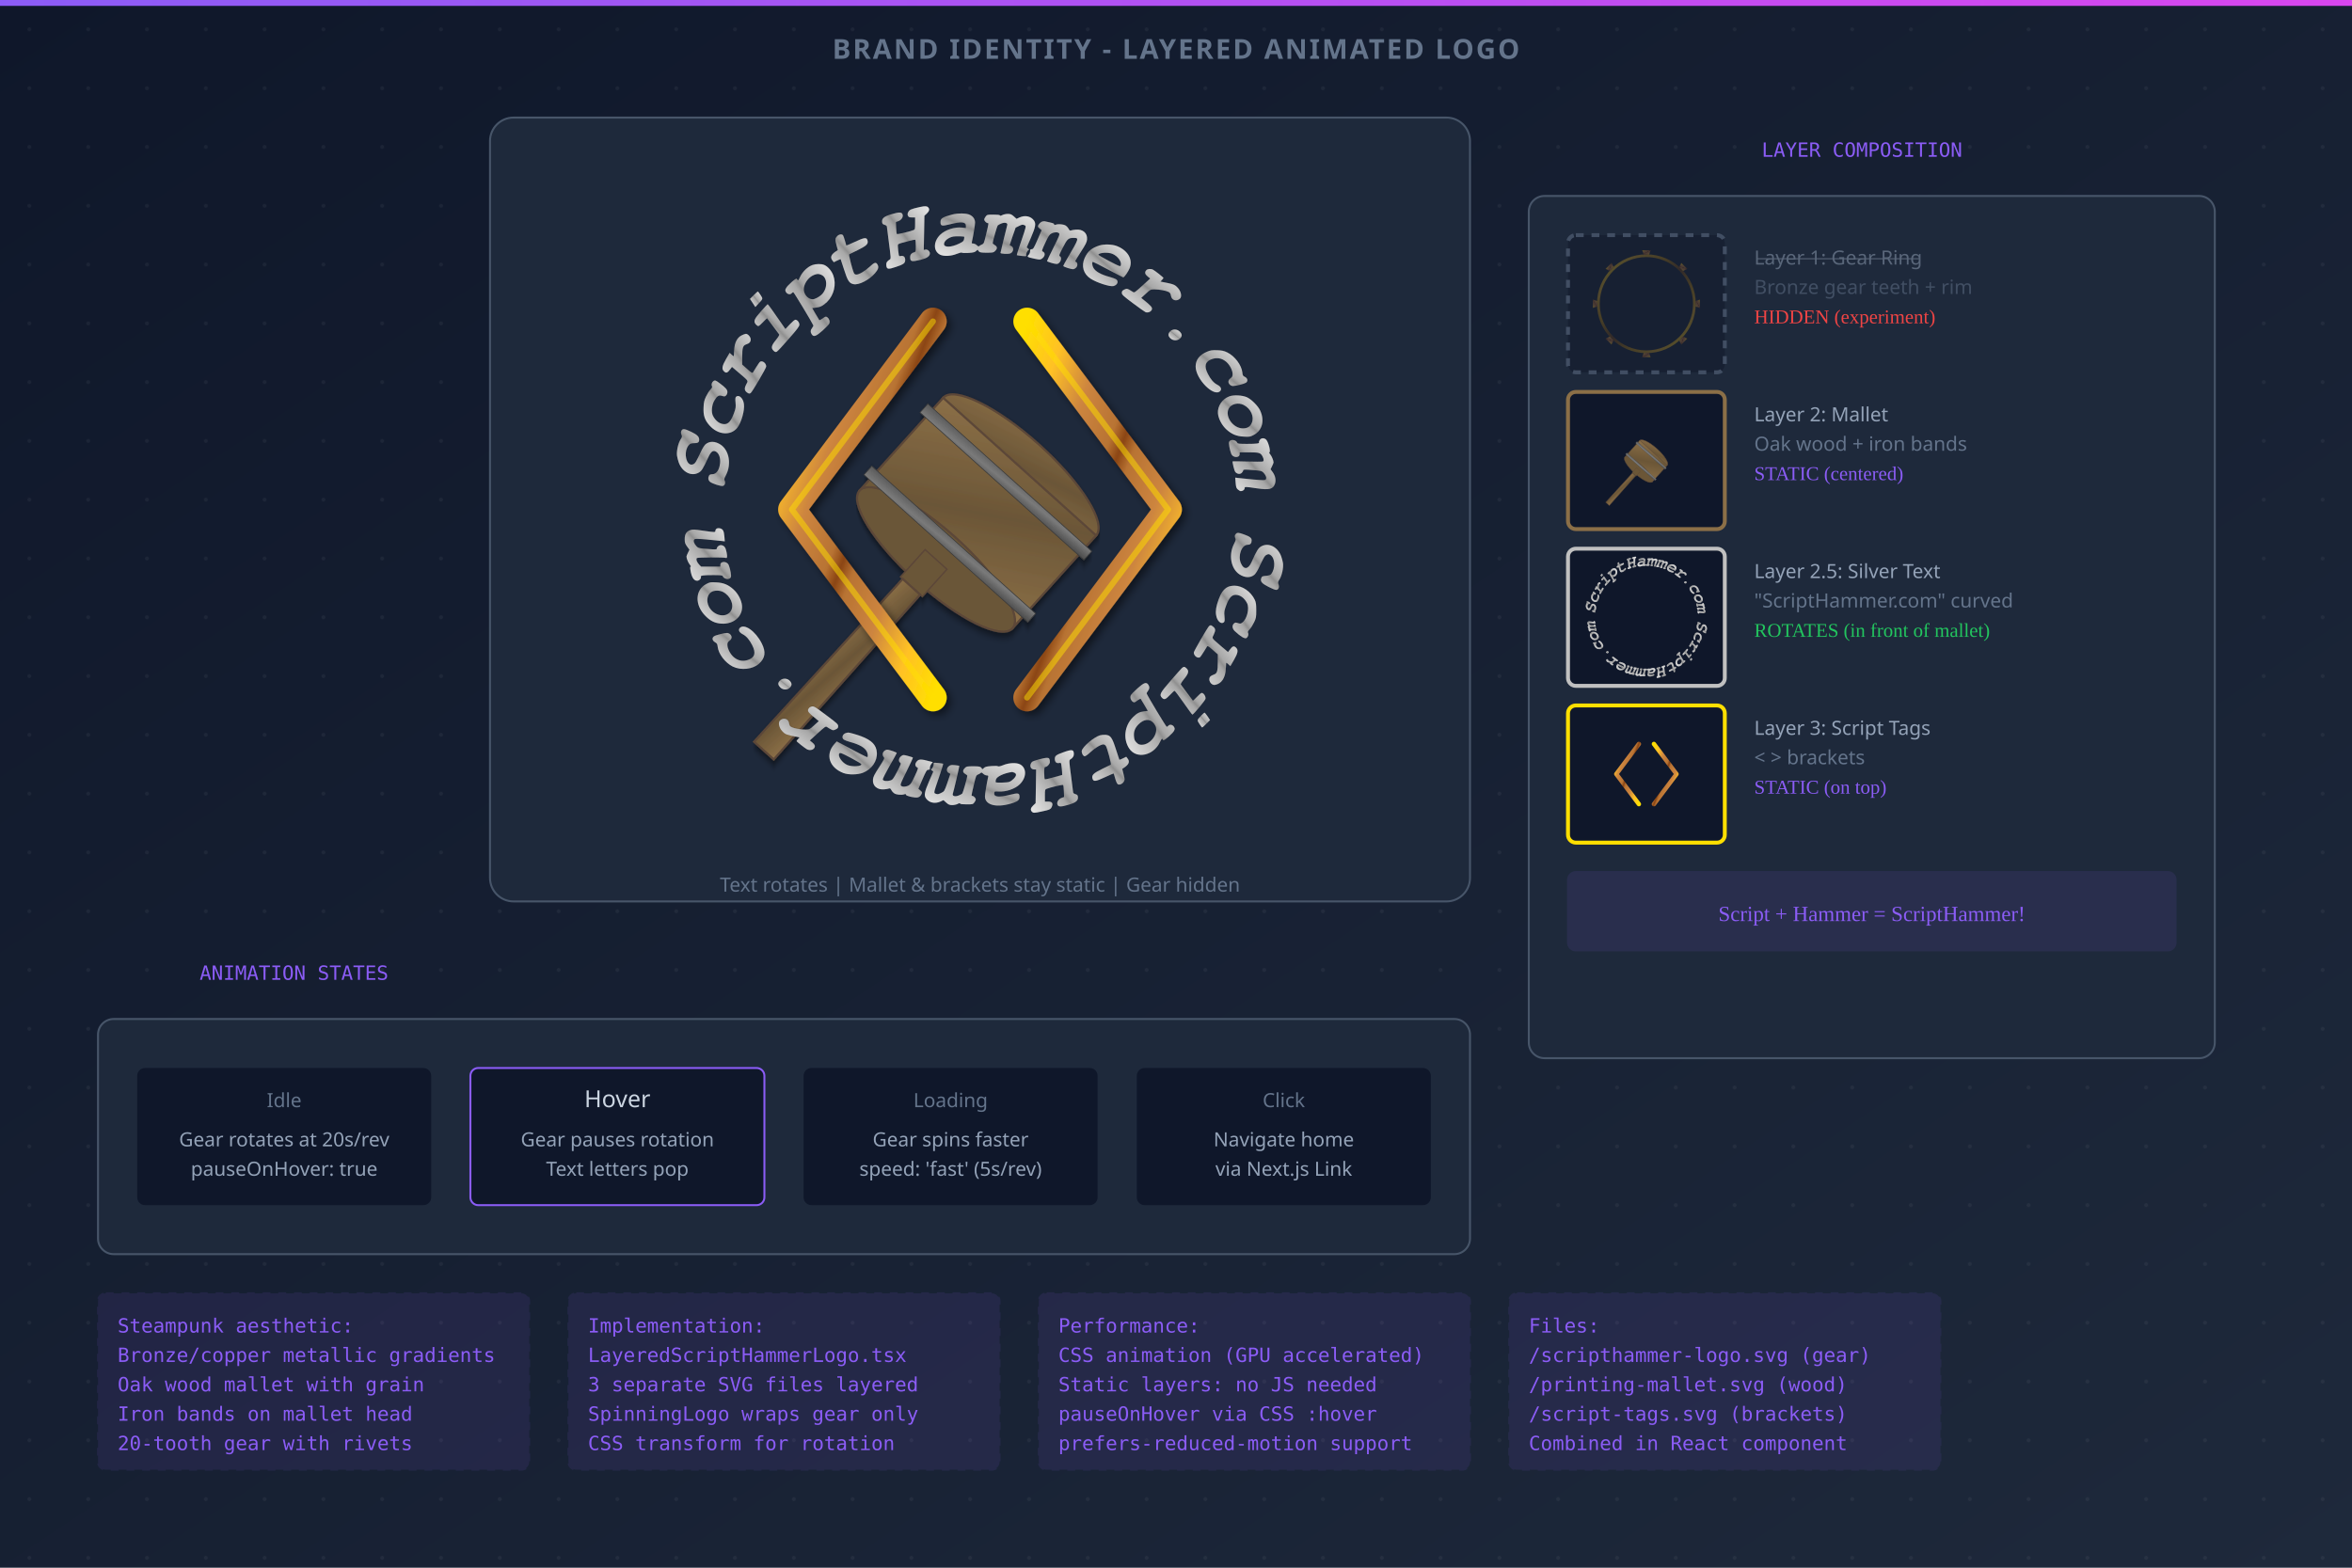
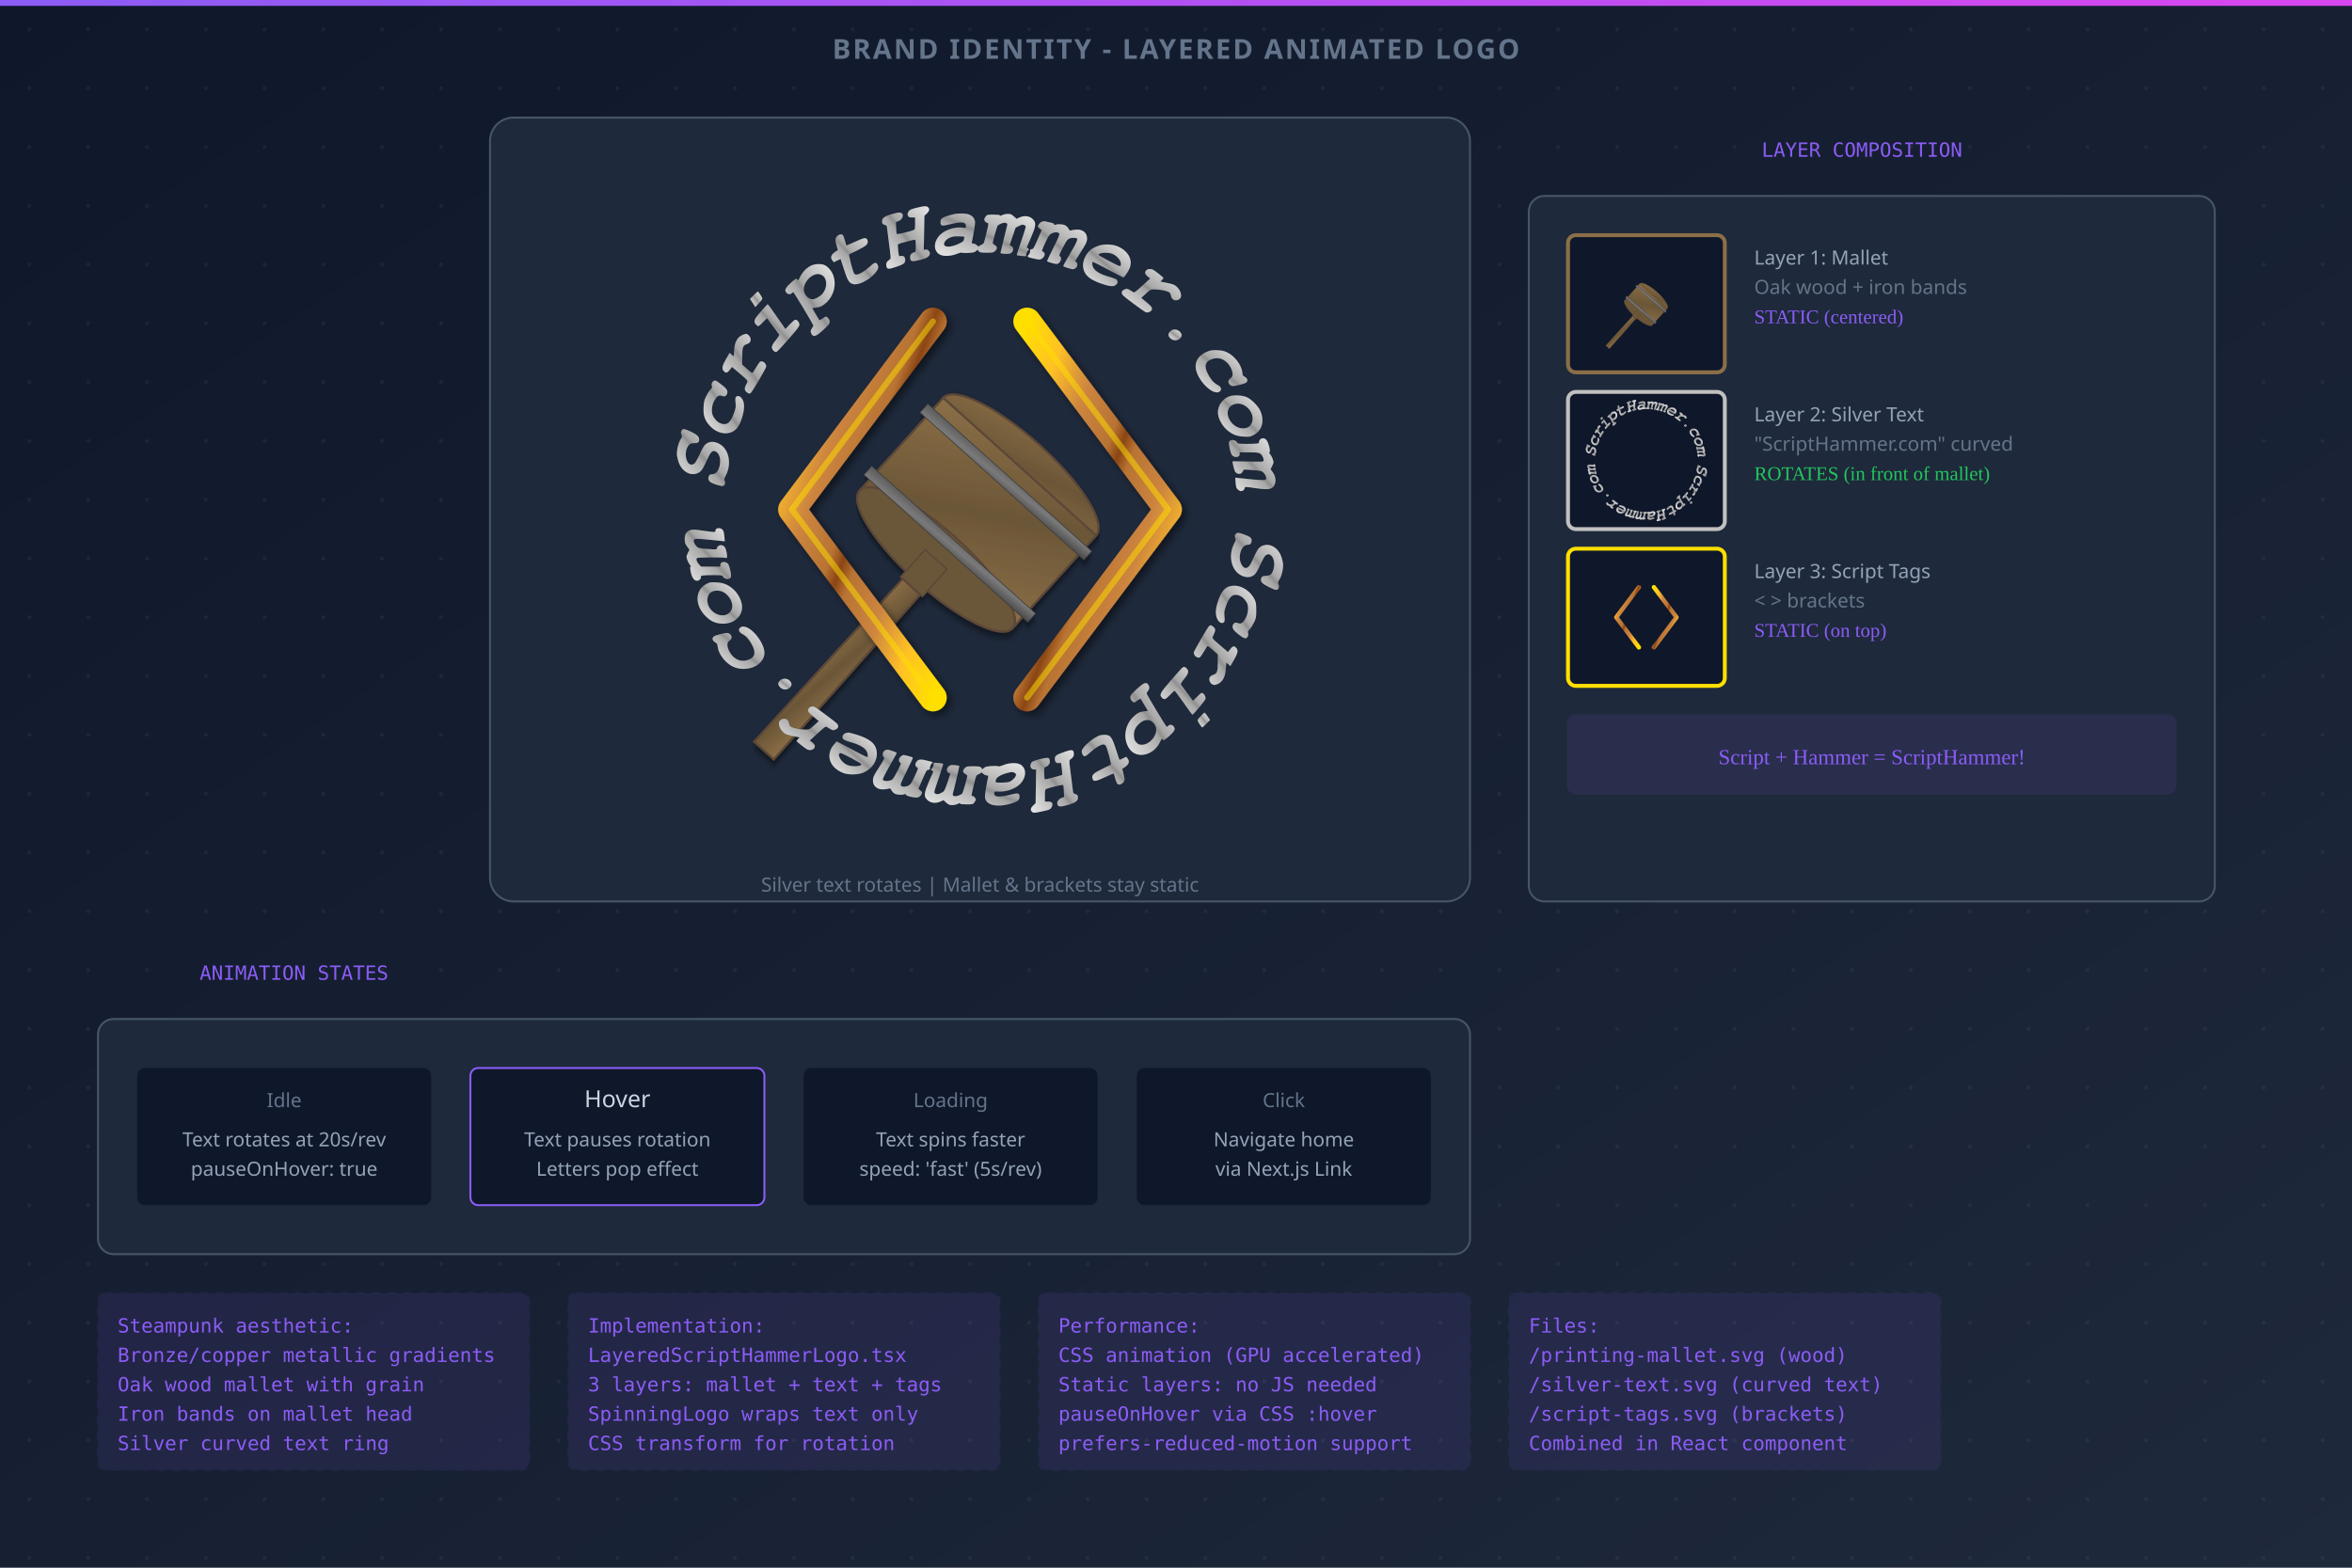
<svg xmlns="http://www.w3.org/2000/svg" viewBox="0 0 1200 800" width="1200" height="800">
  <defs>
    <linearGradient id="bgGrad" x1="0%" y1="0%" x2="100%" y2="100%">
      <stop offset="0%" style="stop-color:#0f172a" />
      <stop offset="100%" style="stop-color:#1e293b" />
    </linearGradient>
    <linearGradient id="accentGrad" x1="0%" y1="0%" x2="100%" y2="0%">
      <stop offset="0%" style="stop-color:#8b5cf6" />
      <stop offset="100%" style="stop-color:#d946ef" />
    </linearGradient>
    <linearGradient id="metalGradient" x1="0%" y1="0%" x2="100%" y2="100%">
      <stop offset="0%" style="stop-color:#FFDF00" />
      <stop offset="15%" style="stop-color:#FFC125" />
      <stop offset="30%" style="stop-color:#CD853F" />
      <stop offset="45%" style="stop-color:#B87333" />
      <stop offset="50%" style="stop-color:#8B4513" />
      <stop offset="55%" style="stop-color:#B87333" />
      <stop offset="70%" style="stop-color:#CD853F" />
      <stop offset="85%" style="stop-color:#FFC125" />
      <stop offset="100%" style="stop-color:#FFDF00" />
    </linearGradient>
    <linearGradient id="darkMetalGradient" x1="0%" y1="100%" x2="100%" y2="0%">
      <stop offset="0%" style="stop-color:#8B4513" />
      <stop offset="50%" style="stop-color:#A0522D" />
      <stop offset="100%" style="stop-color:#CD853F" />
    </linearGradient>
    <linearGradient id="ringGradient" x1="0%" y1="0%" x2="100%" y2="100%">
      <stop offset="0%" style="stop-color:#FFDF00" />
      <stop offset="20%" style="stop-color:#DAA520" />
      <stop offset="35%" style="stop-color:#B8860B" />
      <stop offset="50%" style="stop-color:#704214" />
      <stop offset="65%" style="stop-color:#B8860B" />
      <stop offset="80%" style="stop-color:#DAA520" />
      <stop offset="100%" style="stop-color:#FFDF00" />
    </linearGradient>
    <linearGradient id="oakGradient" x1="0%" y1="0%" x2="100%" y2="100%">
      <stop offset="0%" style="stop-color:#8B6F47" />
      <stop offset="50%" style="stop-color:#6B5637" />
      <stop offset="100%" style="stop-color:#8B6F47" />
    </linearGradient>
    <linearGradient id="ironGradient" x1="0%" y1="0%" x2="100%" y2="100%">
      <stop offset="0%" style="stop-color:#5A5A5A" />
      <stop offset="50%" style="stop-color:#7A7A7A" />
      <stop offset="100%" style="stop-color:#4A4A4A" />
    </linearGradient>
    <linearGradient id="silverGradient" x1="0%" y1="0%" x2="100%" y2="100%">
      <stop offset="0%" style="stop-color:#E8E8E8" />
      <stop offset="15%" style="stop-color:#D4D4D4" />
      <stop offset="30%" style="stop-color:#C0C0C0" />
      <stop offset="45%" style="stop-color:#A8A8A8" />
      <stop offset="50%" style="stop-color:#909090" />
      <stop offset="55%" style="stop-color:#A8A8A8" />
      <stop offset="70%" style="stop-color:#C0C0C0" />
      <stop offset="85%" style="stop-color:#D4D4D4" />
      <stop offset="100%" style="stop-color:#E8E8E8" />
    </linearGradient>
    <filter id="metalShadow">
      <feGaussianBlur in="SourceAlpha" stdDeviation="2" />
      <feOffset dx="2" dy="2" result="offsetblur" />
      <feFlood flood-color="#000000" flood-opacity="0.5" />
      <feComposite in2="offsetblur" operator="in" />
      <feMerge>
        <feMergeNode />
        <feMergeNode in="SourceGraphic" />
      </feMerge>
    </filter>
    <style>
      .heading { fill: #ffffff; font-family: system-ui, sans-serif; font-size: 14px; font-weight: bold; }
      .text-sm { fill: #94a3b8; font-family: system-ui, sans-serif; font-size: 10px; }
      .text-md { fill: #cbd5e1; font-family: system-ui, sans-serif; font-size: 12px; }
      .text-muted { fill: #64748b; font-family: system-ui, sans-serif; font-size: 10px; }
      .annotation { fill: #8b5cf6; font-family: monospace; font-size: 10px; }
    </style>
  </defs>
  <rect width="1200" height="800" fill="url(#bgGrad)" />
  <g opacity="0.05">
    <pattern id="dots" width="30" height="30" patternUnits="userSpaceOnUse">
      <circle cx="15" cy="15" r="1" fill="#fff" />
    </pattern>
    <rect width="1200" height="800" fill="url(#dots)" />
  </g>
  <rect x="0" y="0" width="1200" height="3" fill="url(#accentGrad)" />
  <text x="600" y="30" text-anchor="middle" font-family="system-ui, sans-serif" font-size="14" font-weight="600" fill="#64748b" letter-spacing="1">BRAND IDENTITY - LAYERED ANIMATED LOGO</text>
  <rect x="250" y="60" width="500" height="400" rx="12" fill="#1e293b" stroke="#475569" />
  <g transform="translate(500, 260)">
    <g display="none">
      <animateTransform attributeName="transform" type="rotate" from="0" to="360" dur="20s" repeatCount="indefinite" />
      <g fill="url(#metalGradient)" stroke="url(#darkMetalGradient)" stroke-width="0.5" filter="url(#metalShadow)">
        <path d="M -10,-179 L -15,-195 L 15,-195 L 10,-179 Z" transform="rotate(0)" />
        <path d="M -10,-179 L -15,-195 L 15,-195 L 10,-179 Z" transform="rotate(18)" />
        <path d="M -10,-179 L -15,-195 L 15,-195 L 10,-179 Z" transform="rotate(36)" />
        <path d="M -10,-179 L -15,-195 L 15,-195 L 10,-179 Z" transform="rotate(54)" />
        <path d="M -10,-179 L -15,-195 L 15,-195 L 10,-179 Z" transform="rotate(72)" />
        <path d="M -10,-179 L -15,-195 L 15,-195 L 10,-179 Z" transform="rotate(90)" />
        <path d="M -10,-179 L -15,-195 L 15,-195 L 10,-179 Z" transform="rotate(108)" />
        <path d="M -10,-179 L -15,-195 L 15,-195 L 10,-179 Z" transform="rotate(126)" />
        <path d="M -10,-179 L -15,-195 L 15,-195 L 10,-179 Z" transform="rotate(144)" />
        <path d="M -10,-179 L -15,-195 L 15,-195 L 10,-179 Z" transform="rotate(162)" />
        <path d="M -10,-179 L -15,-195 L 15,-195 L 10,-179 Z" transform="rotate(180)" />
        <path d="M -10,-179 L -15,-195 L 15,-195 L 10,-179 Z" transform="rotate(198)" />
        <path d="M -10,-179 L -15,-195 L 15,-195 L 10,-179 Z" transform="rotate(216)" />
        <path d="M -10,-179 L -15,-195 L 15,-195 L 10,-179 Z" transform="rotate(234)" />
        <path d="M -10,-179 L -15,-195 L 15,-195 L 10,-179 Z" transform="rotate(252)" />
        <path d="M -10,-179 L -15,-195 L 15,-195 L 10,-179 Z" transform="rotate(270)" />
        <path d="M -10,-179 L -15,-195 L 15,-195 L 10,-179 Z" transform="rotate(288)" />
        <path d="M -10,-179 L -15,-195 L 15,-195 L 10,-179 Z" transform="rotate(306)" />
        <path d="M -10,-179 L -15,-195 L 15,-195 L 10,-179 Z" transform="rotate(324)" />
        <path d="M -10,-179 L -15,-195 L 15,-195 L 10,-179 Z" transform="rotate(342)" />
      </g>
      <circle cx="0" cy="0" r="183" fill="none" stroke="url(#darkMetalGradient)" stroke-width="1" opacity="0.7" />
      <circle cx="0" cy="0" r="175" fill="none" stroke="url(#ringGradient)" stroke-width="10" filter="url(#metalShadow)" />
      <circle cx="0" cy="0" r="165" fill="none" stroke="url(#darkMetalGradient)" stroke-width="2" opacity="0.8" />
      <circle cx="0" cy="0" r="162" fill="none" stroke="url(#metalGradient)" stroke-width="0.5" opacity="0.6" />
      <g>
        <g transform="rotate(9)">
          <circle cx="0" cy="-171" r="2.5" fill="url(#darkMetalGradient)" />
          <circle cx="0" cy="-171" r="1" fill="url(#metalGradient)" />
        </g>
        <g transform="rotate(27)">
          <circle cx="0" cy="-171" r="2.5" fill="url(#darkMetalGradient)" />
          <circle cx="0" cy="-171" r="1" fill="url(#metalGradient)" />
        </g>
        <g transform="rotate(45)">
          <circle cx="0" cy="-171" r="2.5" fill="url(#darkMetalGradient)" />
          <circle cx="0" cy="-171" r="1" fill="url(#metalGradient)" />
        </g>
        <g transform="rotate(63)">
          <circle cx="0" cy="-171" r="2.5" fill="url(#darkMetalGradient)" />
          <circle cx="0" cy="-171" r="1" fill="url(#metalGradient)" />
        </g>
        <g transform="rotate(81)">
          <circle cx="0" cy="-171" r="2.5" fill="url(#darkMetalGradient)" />
          <circle cx="0" cy="-171" r="1" fill="url(#metalGradient)" />
        </g>
        <g transform="rotate(99)">
          <circle cx="0" cy="-171" r="2.5" fill="url(#darkMetalGradient)" />
          <circle cx="0" cy="-171" r="1" fill="url(#metalGradient)" />
        </g>
        <g transform="rotate(117)">
          <circle cx="0" cy="-171" r="2.5" fill="url(#darkMetalGradient)" />
          <circle cx="0" cy="-171" r="1" fill="url(#metalGradient)" />
        </g>
        <g transform="rotate(135)">
          <circle cx="0" cy="-171" r="2.5" fill="url(#darkMetalGradient)" />
          <circle cx="0" cy="-171" r="1" fill="url(#metalGradient)" />
        </g>
        <g transform="rotate(153)">
          <circle cx="0" cy="-171" r="2.5" fill="url(#darkMetalGradient)" />
          <circle cx="0" cy="-171" r="1" fill="url(#metalGradient)" />
        </g>
        <g transform="rotate(171)">
          <circle cx="0" cy="-171" r="2.5" fill="url(#darkMetalGradient)" />
          <circle cx="0" cy="-171" r="1" fill="url(#metalGradient)" />
        </g>
        <g transform="rotate(189)">
          <circle cx="0" cy="-171" r="2.5" fill="url(#darkMetalGradient)" />
          <circle cx="0" cy="-171" r="1" fill="url(#metalGradient)" />
        </g>
        <g transform="rotate(207)">
          <circle cx="0" cy="-171" r="2.5" fill="url(#darkMetalGradient)" />
          <circle cx="0" cy="-171" r="1" fill="url(#metalGradient)" />
        </g>
        <g transform="rotate(225)">
          <circle cx="0" cy="-171" r="2.5" fill="url(#darkMetalGradient)" />
          <circle cx="0" cy="-171" r="1" fill="url(#metalGradient)" />
        </g>
        <g transform="rotate(243)">
          <circle cx="0" cy="-171" r="2.5" fill="url(#darkMetalGradient)" />
          <circle cx="0" cy="-171" r="1" fill="url(#metalGradient)" />
        </g>
        <g transform="rotate(261)">
          <circle cx="0" cy="-171" r="2.5" fill="url(#darkMetalGradient)" />
          <circle cx="0" cy="-171" r="1" fill="url(#metalGradient)" />
        </g>
        <g transform="rotate(279)">
          <circle cx="0" cy="-171" r="2.5" fill="url(#darkMetalGradient)" />
          <circle cx="0" cy="-171" r="1" fill="url(#metalGradient)" />
        </g>
        <g transform="rotate(297)">
          <circle cx="0" cy="-171" r="2.5" fill="url(#darkMetalGradient)" />
          <circle cx="0" cy="-171" r="1" fill="url(#metalGradient)" />
        </g>
        <g transform="rotate(315)">
          <circle cx="0" cy="-171" r="2.5" fill="url(#darkMetalGradient)" />
          <circle cx="0" cy="-171" r="1" fill="url(#metalGradient)" />
        </g>
        <g transform="rotate(333)">
          <circle cx="0" cy="-171" r="2.5" fill="url(#darkMetalGradient)" />
          <circle cx="0" cy="-171" r="1" fill="url(#metalGradient)" />
        </g>
        <g transform="rotate(351)">
          <circle cx="0" cy="-171" r="2.5" fill="url(#darkMetalGradient)" />
          <circle cx="0" cy="-171" r="1" fill="url(#metalGradient)" />
        </g>
      </g>
    </g>
    <g transform="translate(-40, 45) rotate(42) scale(0.75)" filter="url(#metalShadow)">
      <ellipse cx="0" cy="-120" rx="70" ry="20" fill="url(#oakGradient)" stroke="#5B4637" stroke-width="1.5" />
      <rect x="-70" y="-120" width="140" height="85" fill="url(#oakGradient)" stroke="#5B4637" stroke-width="1.5" />
      <ellipse cx="0" cy="-35" rx="70" ry="20" fill="#6B5637" stroke="#5B4637" stroke-width="1.5" />
      <rect x="-75" y="-110" width="150" height="8" fill="url(#ironGradient)" stroke="#3A3A3A" stroke-width="0.5" />
      <rect x="-75" y="-53" width="150" height="8" fill="url(#ironGradient)" stroke="#3A3A3A" stroke-width="0.5" />
      <rect x="-10" y="-35" width="20" height="25" fill="#6B5637" stroke="#5B4637" stroke-width="1" />
      <path d="M-8,-10 L-9,140 L9,140 L8,-10 Z" fill="url(#oakGradient)" stroke="#5B4637" stroke-width="1.5" />
    </g>
    <g>
      <animateTransform attributeName="transform" type="rotate" from="0" to="360" dur="20s" repeatCount="indefinite" />
      <g id="silver-text-paths" transform="scale(0.36) translate(-600, -600)">
        <g transform="translate(0,1200) scale(0.1,-0.1)" fill="url(#silverGradient)" stroke="none" filter="url(#metalShadow)">
          <path d="M5150 10288 c-124 -27 -149 -38 -166 -70 -12 -24 -14 -36 -5 -54 9 -20 18 -24 56 -24 l45 0 0 -85 c0 -79 -2 -86 -22 -94 -51 -21 -229 -63 -236 -56 -4 3 -9 43 -10 88 l-4 82 36 13 c46 17 73 64 57 98 -14 32 -51 31 -160 -2 -100 -29 -134 -58 -129 -108 2 -25 9 -33 36 -41 18 -5 32 -16 32 -25 0 -8 14 -114 30 -235 27 -201 28 -221 13 -230 -41 -25 -54 -46 -51 -82 5 -59 24 -63 138 -24 110 37 130 53 130 99 0 41 -23 63 -60 56 -27 -6 -29 -4 -34 37 -4 24 -7 64 -9 88 -2 50 -18 41 148 85 49 14 93 22 97 20 4 -3 8 -43 8 -89 0 -79 -1 -83 -24 -89 -35 -9 -56 -33 -56 -66 0 -68 17 -72 151 -40 88 22 129 51 129 91 0 30 -36 60 -64 53 l-23 -5 5 242 4 243 34 31 c37 35 43 65 18 89 -17 18 -46 19 -114 4z" />
          <path d="M5605 10181 c-137 -37 -165 -55 -165 -106 0 -57 17 -62 135 -32 162 41 225 35 225 -23 l0 -30 -52 6 c-107 12 -240 -31 -312 -101 -98 -97 -100 -230 -4 -282 51 -27 157 -23 237 10 40 16 69 23 76 17 5 -4 48 -6 95 -3 70 5 88 10 107 29 13 13 23 19 23 14 0 -5 7 -16 16 -24 12 -12 37 -16 110 -16 87 0 97 2 119 25 34 33 32 62 -5 83 -16 9 -30 22 -30 27 0 23 61 239 71 251 6 7 30 20 54 29 49 19 90 7 81 -23 -8 -26 -96 -388 -96 -395 0 -13 111 -19 140 -7 47 20 55 86 12 105 -12 5 -22 12 -21 15 0 3 19 59 42 125 l42 120 48 24 c41 20 52 22 74 12 31 -14 33 -4 -47 -239 -35 -100 -61 -185 -58 -187 2 -2 34 -7 71 -11 59 -6 67 -5 62 9 -8 19 21 77 38 77 6 0 2 8 -9 18 l-22 17 60 138 c66 153 74 201 42 244 -45 61 -125 78 -203 43 l-43 -20 -39 35 c-33 29 -47 35 -85 35 -25 0 -59 -7 -77 -16 -21 -12 -32 -13 -35 -5 -2 7 -35 11 -92 11 -84 0 -90 -1 -109 -26 -12 -15 -21 -34 -21 -44 0 -19 30 -50 48 -50 16 0 17 3 -20 -153 -31 -134 -33 -139 -64 -152 -17 -7 -34 -18 -38 -23 -4 -7 -16 -1 -31 14 -13 13 -36 24 -50 24 -21 0 -25 4 -20 23 19 84 45 239 45 273 0 47 -25 86 -72 110 -48 25 -170 27 -253 5z m173 -316 c1 -1 -1 -16 -4 -33 -5 -27 -16 -37 -68 -62 -114 -56 -216 -59 -216 -7 0 43 62 93 131 106 36 6 147 4 157 -4z" />
          <path d="M6870 10077 c-13 -7 -31 -25 -40 -40 -14 -27 -14 -29 14 -53 l29 -25 -58 -135 c-51 -117 -61 -134 -82 -134 -19 0 -23 -5 -23 -30 0 -17 -9 -39 -21 -51 -27 -27 -20 -32 83 -54 72 -15 81 -16 103 -1 48 32 56 83 16 102 -18 8 -16 17 34 124 44 95 59 118 87 132 41 22 91 23 109 2 11 -13 0 -42 -79 -200 -51 -101 -92 -188 -92 -193 0 -9 105 -41 136 -41 49 0 85 87 47 109 -16 9 -12 21 42 125 64 125 77 136 157 136 73 0 68 -14 -83 -271 -38 -64 -69 -121 -69 -126 0 -14 127 -53 147 -46 33 11 53 36 53 65 0 16 -6 31 -15 34 -8 4 -15 10 -15 15 0 5 37 65 82 135 66 102 82 134 85 172 8 90 -61 149 -161 139 -28 -2 -59 -8 -68 -12 -12 -5 -21 1 -32 23 -8 16 -27 37 -43 47 -29 19 -103 25 -140 12 -17 -6 -23 -5 -23 6 0 13 -17 18 -135 43 -11 2 -31 -2 -45 -9z" />
          <path d="M3975 9874 c-30 -32 -30 -45 -8 -131 l18 -66 -25 -16 c-71 -46 -87 -88 -51 -132 l19 -24 47 23 c26 13 49 22 50 20 2 -2 24 -69 49 -149 50 -158 73 -193 134 -205 75 -15 218 57 302 153 48 55 58 87 39 122 -23 42 -44 37 -113 -28 -68 -63 -149 -111 -189 -111 -15 0 -28 8 -34 23 -22 47 -76 261 -67 264 5 2 61 30 124 61 123 61 149 86 136 135 -12 48 -43 45 -177 -18 -67 -31 -122 -55 -124 -53 -1 2 -10 32 -19 68 -10 36 -23 71 -28 78 -17 20 -57 14 -83 -14z" />
          <path d="M7688 9741 c-107 -35 -161 -81 -204 -174 -52 -115 -19 -230 85 -296 86 -56 273 -116 322 -104 58 14 79 70 37 97 -13 8 -52 22 -88 32 -130 35 -207 79 -235 134 -17 33 -20 80 -5 80 6 0 104 -49 217 -110 114 -60 210 -110 213 -110 15 0 74 86 92 133 47 123 -29 251 -182 311 -68 27 -183 30 -252 7z m188 -117 c76 -31 135 -113 119 -164 -6 -19 -18 -15 -165 62 -87 45 -156 86 -153 91 18 29 139 36 199 11z" />
          <path d="M3627 9466 c-70 -25 -141 -93 -177 -169 -26 -54 -29 -57 -40 -38 -11 21 -13 20 -75 -31 -34 -29 -71 -68 -81 -86 -17 -30 -17 -35 -4 -60 18 -31 60 -41 80 -18 7 9 18 16 24 16 8 0 268 -431 284 -471 2 -5 -6 -21 -17 -35 -25 -32 -27 -61 -5 -92 27 -40 59 -28 153 54 47 42 90 87 95 100 12 30 -2 72 -30 90 -19 13 -25 11 -63 -17 -24 -17 -45 -28 -48 -25 -3 3 -27 43 -53 88 l-48 83 52 6 c64 7 101 27 158 81 99 97 135 251 88 378 -24 64 -77 125 -127 146 -41 18 -116 17 -166 0z m128 -142 c88 -41 86 -199 -3 -281 -34 -32 -95 -63 -123 -63 -74 0 -137 83 -125 163 13 81 77 159 151 185 43 15 62 14 100 -4z" />
          <path d="M8357 9392 c-27 -29 -20 -57 19 -89 l36 -29 -112 -102 c-108 -98 -113 -102 -134 -87 -11 8 -36 23 -53 32 -31 16 -35 16 -68 0 -28 -13 -35 -22 -35 -46 0 -26 17 -42 156 -146 85 -64 166 -121 179 -127 34 -15 83 6 92 40 6 26 -13 49 -112 129 l-40 32 65 60 c63 58 67 60 121 61 68 0 164 -17 201 -36 21 -11 29 -24 34 -55 10 -63 76 -85 127 -41 32 28 17 104 -31 155 -43 46 -57 51 -221 83 l-24 5 22 23 c11 12 21 25 21 28 0 8 -118 101 -147 117 -32 17 -78 13 -96 -7z" />
          <path d="M2792 9037 l-52 -52 38 -57 38 -58 40 43 c71 75 70 71 34 127 -18 27 -35 50 -39 50 -4 0 -30 -24 -59 -53z" />
          <path d="M2897 8810 c-97 -110 -110 -140 -77 -183 12 -15 29 -27 38 -27 9 0 40 26 68 57 29 31 55 55 57 53 23 -29 165 -219 171 -229 5 -7 -14 -38 -48 -80 -64 -78 -71 -113 -31 -151 19 -18 29 -21 44 -14 11 5 88 87 170 182 122 139 151 178 151 202 0 33 -30 70 -57 70 -10 0 -45 -30 -79 -66 l-62 -66 -69 99 c-39 54 -94 133 -123 176 -30 42 -57 77 -60 77 -3 -1 -44 -45 -93 -100z" />
          <path d="M8695 8525 c-33 -32 -32 -65 3 -98 38 -37 102 -38 137 -2 33 32 31 60 -4 96 -39 39 -100 41 -136 4z" />
          <path d="M2619 8467 c-62 -32 -98 -104 -103 -207 -2 -41 -4 -79 -5 -84 -1 -6 -14 3 -30 18 l-29 27 -51 -88 c-56 -97 -64 -140 -31 -173 33 -33 50 -27 98 38 l17 23 95 -81 c148 -127 136 -109 106 -168 -30 -58 -25 -89 19 -118 22 -14 28 -14 45 -3 22 15 220 353 220 375 0 45 -47 85 -83 71 -8 -3 -32 -36 -55 -74 -23 -37 -46 -74 -51 -82 -7 -11 -24 0 -80 50 l-71 63 0 107 c0 132 10 164 56 179 46 15 64 35 64 71 0 34 -39 79 -68 79 -10 0 -39 -10 -63 -23z" />
          <path d="M9216 8236 c-104 -44 -159 -114 -160 -206 -2 -180 262 -446 349 -350 25 28 8 63 -43 89 -50 26 -94 76 -133 154 -57 112 -38 177 61 210 72 24 140 11 200 -40 49 -42 90 -121 90 -175 0 -29 -6 -41 -30 -58 -35 -25 -39 -61 -10 -90 11 -11 31 -20 44 -20 40 0 159 30 184 46 34 22 26 64 -14 84 -28 13 -32 21 -36 62 -11 104 -106 231 -213 284 -50 24 -75 29 -145 32 -72 2 -94 -1 -144 -22z" />
          <path d="M2224 7822 c-23 -15 -35 -51 -24 -71 8 -16 4 -25 -22 -53 -17 -18 -45 -62 -62 -98 -25 -54 -31 -80 -34 -155 -5 -111 16 -176 83 -252 118 -135 298 -152 393 -37 59 72 110 251 96 341 -12 82 -70 135 -110 102 -12 -10 -14 -27 -9 -83 6 -64 4 -80 -24 -156 -39 -106 -78 -150 -133 -150 -65 0 -125 44 -163 119 -26 52 -17 153 20 215 39 66 64 81 110 66 31 -10 39 -10 56 6 11 10 19 30 19 49 0 34 -25 62 -114 128 -50 38 -63 42 -82 29z" />
          <path d="M9534 7604 c-101 -37 -170 -140 -162 -240 6 -76 57 -172 121 -230 75 -68 143 -96 247 -101 79 -5 89 -3 140 24 121 64 157 204 89 348 -30 64 -120 154 -184 185 -64 30 -190 37 -251 14z m204 -123 c101 -52 152 -168 113 -255 -23 -53 -61 -76 -126 -76 -138 0 -258 169 -200 281 35 66 136 90 213 50z" />
          <path d="M1768 7115 c-8 -18 -8 -31 1 -54 11 -26 10 -34 -14 -71 -34 -53 -58 -167 -49 -229 4 -25 15 -68 25 -96 50 -136 180 -201 283 -142 41 23 57 48 138 222 39 83 70 102 115 69 37 -28 56 -87 49 -157 -10 -97 -52 -157 -111 -157 -24 0 -37 -6 -45 -19 -17 -33 -12 -68 14 -89 35 -27 153 -65 182 -58 28 7 41 45 25 75 -10 17 -6 31 19 79 80 154 45 350 -76 431 -78 51 -156 53 -213 6 -16 -14 -44 -57 -62 -97 -73 -154 -84 -173 -112 -186 -101 -48 -150 185 -58 277 15 15 34 21 69 21 54 0 72 12 72 50 0 42 -28 70 -113 111 -95 46 -123 49 -139 14z" />
          <path d="M9964 6985 c-8 -13 -13 -28 -10 -33 10 -16 -34 -22 -170 -22 -106 0 -133 3 -137 14 -18 45 -95 57 -116 17 -10 -18 7 -115 30 -173 23 -57 119 -60 119 -3 l0 25 133 0 c145 0 164 -6 192 -60 20 -39 19 -67 -2 -71 -10 -2 -108 -2 -218 1 -110 3 -202 4 -204 3 -9 -5 23 -136 38 -152 26 -30 67 -35 91 -11 11 11 20 26 20 34 0 11 15 13 68 10 182 -12 193 -14 223 -46 34 -38 45 -76 27 -94 -11 -11 -42 -10 -173 1 -88 8 -182 17 -209 21 l-49 6 6 -73 c5 -63 10 -77 32 -96 14 -13 33 -23 41 -23 27 0 54 20 54 40 0 25 5 25 172 0 182 -26 232 -13 259 67 16 49 4 110 -32 161 l-31 42 21 43 c12 24 21 48 21 53 0 28 -24 87 -46 114 -14 16 -20 30 -14 30 24 0 -10 141 -43 178 -28 30 -72 29 -93 -3z" />
          <path d="M2268 5729 c-10 -5 -18 -19 -18 -29 0 -25 -5 -25 -177 0 -119 18 -145 19 -178 8 -56 -19 -80 -57 -80 -128 0 -50 5 -64 33 -104 l34 -46 -21 -43 c-12 -24 -21 -48 -21 -53 0 -28 24 -87 46 -114 14 -16 20 -30 14 -30 -8 0 -10 -13 -5 -42 16 -106 48 -158 96 -158 30 0 61 33 53 55 -8 19 30 25 172 25 106 0 133 -3 137 -14 18 -45 95 -57 116 -17 10 18 -7 115 -30 173 -23 57 -119 60 -119 3 l0 -25 -136 0 -136 0 -28 29 c-32 32 -48 77 -32 93 10 10 380 12 406 2 23 -9 28 13 15 77 -13 68 -31 94 -71 103 -29 7 -68 -21 -68 -48 0 -11 -15 -13 -67 -10 -183 12 -194 14 -224 46 -34 38 -45 76 -27 94 11 11 42 10 173 -1 88 -8 182 -17 209 -21 l49 -6 -6 73 c-7 78 -21 103 -67 113 -14 3 -33 1 -42 -5z" />
          <path d="M9626 5654 c-18 -18 -20 -38 -6 -64 8 -15 3 -32 -20 -77 -80 -154 -45 -351 76 -432 78 -51 156 -53 213 -6 16 14 44 57 62 97 73 154 84 173 112 186 24 12 32 11 53 -3 67 -44 73 -189 11 -270 -11 -14 -31 -21 -73 -25 -53 -5 -60 -8 -68 -33 -17 -47 8 -76 103 -124 46 -24 94 -43 107 -43 34 0 51 39 35 79 -11 26 -10 34 14 71 34 53 58 167 49 229 -4 25 -15 69 -25 96 -50 136 -180 201 -284 142 -41 -23 -64 -60 -138 -226 -46 -101 -108 -108 -149 -14 -47 107 10 263 97 263 37 0 55 20 55 63 0 33 -26 54 -105 82 -79 29 -98 31 -119 9z" />
          <path d="M2120 4943 c-160 -84 -165 -299 -10 -453 71 -72 134 -102 226 -108 174 -11 306 105 291 257 -8 78 -57 170 -120 227 -75 68 -143 96 -247 101 -79 5 -89 3 -140 -24z m238 -112 c107 -56 162 -186 112 -268 -65 -108 -246 -72 -313 62 -39 80 -23 169 37 206 41 25 116 25 164 0z" />
          <path d="M9508 4900 c-54 -29 -94 -84 -126 -175 -35 -96 -46 -160 -36 -220 12 -84 70 -138 110 -104 12 10 14 27 9 83 -6 64 -4 80 24 156 39 106 78 150 133 150 65 0 125 -44 163 -119 36 -72 -1 -225 -68 -274 -22 -17 -29 -18 -62 -7 -31 10 -39 10 -56 -6 -30 -27 -25 -75 14 -110 81 -76 141 -111 163 -96 23 15 35 51 24 71 -8 16 -4 25 22 53 17 18 45 62 62 98 29 60 31 73 31 170 0 86 -4 113 -21 150 -55 116 -176 200 -288 200 -40 -1 -73 -7 -98 -20z" />
          <path d="M9247 4348 c-19 -15 -217 -356 -217 -375 0 -44 47 -84 83 -70 8 3 32 36 55 74 23 37 46 74 51 82 7 11 24 0 80 -50 l71 -63 0 -107 c0 -132 -10 -164 -56 -179 -19 -7 -41 -18 -49 -27 -42 -42 8 -131 67 -119 92 18 145 98 152 227 2 41 4 78 5 83 1 6 14 -3 30 -18 l29 -27 51 88 c56 97 64 140 31 173 -33 33 -50 27 -98 -38 l-17 -23 -95 81 c-146 126 -135 108 -106 169 27 59 25 83 -12 111 -29 23 -33 24 -55 8z" />
          <path d="M2595 4320 c-25 -28 -8 -63 43 -89 50 -26 94 -76 133 -154 57 -112 38 -177 -61 -210 -72 -24 -140 -11 -200 40 -49 42 -90 121 -90 175 0 29 6 41 30 58 35 25 39 61 10 90 -11 11 -31 20 -44 20 -39 0 -159 -30 -183 -46 -35 -22 -30 -61 11 -85 28 -16 34 -26 38 -64 12 -104 107 -228 215 -282 115 -56 280 -39 368 39 92 80 104 168 41 291 -88 174 -249 286 -311 217z" />
          <path d="M8862 3753 c-11 -10 -83 -91 -161 -181 -151 -174 -164 -199 -121 -242 31 -31 50 -24 111 40 31 33 61 60 66 60 6 0 64 -77 129 -170 65 -94 121 -169 124 -168 24 10 181 201 186 224 6 33 -26 84 -54 84 -9 0 -40 -26 -68 -57 -29 -31 -55 -55 -57 -53 -23 29 -165 219 -171 229 -5 7 14 38 48 80 63 77 71 113 33 149 -28 27 -39 27 -65 5z" />
          <path d="M3165 3575 c-33 -32 -31 -60 4 -96 39 -39 100 -41 136 -4 32 31 32 62 -2 97 -36 38 -102 40 -138 3z" />
          <path d="M8230 3463 c-47 -42 -89 -86 -94 -99 -12 -30 2 -72 30 -90 19 -13 25 -11 63 17 24 17 45 28 48 25 3 -3 27 -43 53 -88 l48 -83 -52 -6 c-65 -8 -103 -27 -159 -84 -120 -120 -142 -308 -52 -444 103 -153 344 -102 436 93 21 43 30 55 35 43 3 -9 11 -17 16 -17 19 0 126 95 145 128 16 30 16 35 3 60 -18 31 -60 41 -80 18 -7 -9 -18 -16 -24 -16 -9 0 -270 433 -284 471 -2 5 6 21 17 35 25 32 27 61 5 92 -28 40 -61 28 -154 -55z m227 -487 c17 -19 35 -50 38 -69 21 -109 -90 -242 -202 -242 -35 0 -49 6 -75 32 -27 27 -32 41 -36 91 -5 66 15 116 64 166 76 75 155 84 211 22z" />
          <path d="M3592 3198 c-12 -6 -25 -23 -29 -36 -6 -27 15 -51 112 -129 l40 -33 -65 -59 c-63 -58 -67 -60 -121 -61 -68 0 -164 17 -201 36 -21 11 -29 24 -34 55 -10 63 -76 85 -126 41 -33 -28 -18 -104 30 -155 43 -46 57 -51 221 -83 l24 -5 -22 -23 c-11 -12 -21 -25 -21 -28 0 -8 118 -101 147 -117 51 -27 113 -2 113 46 0 12 -16 34 -36 50 l-36 29 112 102 c108 98 113 102 134 87 11 -8 36 -23 54 -32 30 -16 34 -16 67 0 28 13 35 22 35 46 0 25 -17 42 -153 143 -198 149 -197 149 -245 126z" />
          <path d="M9139 3083 c-66 -71 -65 -67 -29 -123 18 -27 35 -50 39 -50 4 0 30 24 59 53 l52 52 -35 53 c-20 28 -39 52 -43 52 -4 0 -24 -17 -43 -37z" />
          <path d="M4105 2833 c-54 -13 -73 -71 -32 -97 12 -8 51 -22 87 -32 130 -35 207 -79 235 -134 17 -33 20 -80 5 -80 -9 0 -125 60 -383 198 l-47 25 -35 -39 c-131 -148 -72 -333 130 -410 72 -27 201 -25 276 4 125 50 205 165 197 286 -7 107 -71 174 -223 232 -62 23 -172 55 -185 52 -3 0 -14 -3 -25 -5z m70 -357 c76 -41 141 -79 143 -85 11 -33 -132 -42 -200 -12 -71 30 -136 123 -113 161 11 17 26 12 170 -64z" />
          <path d="M7700 2799 c-86 -26 -242 -158 -257 -217 -7 -30 15 -75 39 -80 10 -2 45 22 82 57 65 61 149 111 185 111 11 0 27 -10 35 -22 20 -33 81 -261 70 -265 -5 -2 -61 -30 -124 -61 -123 -61 -149 -86 -136 -135 12 -48 43 -45 177 18 67 31 122 55 123 53 2 -2 11 -34 22 -72 10 -38 27 -74 36 -80 24 -15 66 3 86 36 15 25 15 33 -3 104 l-19 77 24 16 c71 46 87 88 51 132 l-19 24 -47 -23 c-26 -13 -49 -22 -50 -20 -2 2 -24 69 -49 149 -54 169 -76 199 -148 205 -24 2 -59 -2 -78 -7z" />
          <path d="M4670 2593 c-48 -17 -65 -70 -34 -104 14 -15 8 -27 -67 -144 -67 -103 -83 -135 -86 -173 -8 -90 61 -149 161 -139 28 2 59 8 68 12 12 5 21 -1 32 -23 8 -16 27 -37 43 -47 29 -19 103 -25 141 -12 16 6 22 5 22 -6 0 -9 25 -19 76 -31 87 -19 117 -11 144 37 14 27 14 29 -14 53 l-29 25 58 135 c51 117 61 134 82 134 19 0 23 5 23 29 0 15 9 40 20 54 l21 26 -38 10 c-140 38 -166 36 -199 -14 -18 -28 -12 -58 15 -71 18 -8 16 -17 -34 -124 -44 -95 -59 -118 -87 -132 -41 -22 -91 -23 -109 -2 -11 13 1 43 81 204 52 104 92 192 89 194 -3 3 -35 13 -72 23 -65 17 -67 17 -94 -3 -35 -26 -43 -72 -16 -92 17 -12 15 -19 -42 -128 -54 -103 -64 -116 -95 -125 -50 -15 -104 -8 -108 14 -2 9 42 96 97 193 56 96 101 178 101 182 0 4 -21 15 -47 24 -69 23 -86 27 -103 21z" />
          <path d="M7180 2558 c-101 -36 -120 -50 -120 -94 0 -43 23 -65 60 -58 27 6 29 4 34 -37 4 -24 7 -64 9 -88 l2 -44 -119 -33 c-65 -19 -123 -31 -127 -28 -5 3 -9 43 -9 90 0 64 3 84 14 84 27 0 66 41 66 70 0 45 -10 60 -39 60 -47 0 -199 -42 -215 -59 -40 -44 -23 -105 30 -106 l29 0 -3 -239 -4 -239 -34 -32 c-37 -35 -43 -65 -18 -89 20 -20 31 -20 142 4 111 23 126 31 141 69 20 47 1 71 -54 71 l-45 0 0 85 c0 79 2 86 23 95 45 19 228 62 235 55 4 -4 9 -43 10 -88 l4 -82 -36 -13 c-46 -17 -73 -64 -57 -98 14 -32 51 -31 160 2 100 29 134 58 129 108 -2 25 -9 33 -35 41 -19 5 -33 16 -33 25 0 8 -14 114 -30 235 -27 201 -28 221 -13 230 37 23 53 46 53 78 0 66 -26 70 -150 25z" />
          <path d="M5342 2399 c8 -20 -18 -79 -34 -79 -8 0 -4 -8 8 -18 l22 -17 -60 -138 c-66 -153 -74 -201 -42 -244 45 -61 125 -78 203 -43 l43 20 39 -35 c33 -29 47 -35 85 -35 25 0 59 7 77 16 21 12 32 13 35 5 2 -7 35 -11 92 -11 84 0 90 1 109 26 12 15 21 34 21 44 0 19 -30 50 -48 50 -16 0 -17 -3 20 153 31 134 33 139 64 152 17 7 34 18 38 23 4 7 16 1 31 -14 13 -13 36 -24 50 -24 21 0 25 -4 20 -22 -19 -85 -45 -240 -45 -274 0 -131 179 -170 410 -89 59 21 80 42 80 80 0 57 -17 61 -135 31 -160 -40 -231 -32 -223 25 3 22 6 24 54 21 112 -7 238 35 308 103 98 97 100 230 4 282 -51 27 -157 23 -237 -10 -42 -17 -69 -23 -76 -17 -7 6 -47 7 -95 3 -69 -5 -88 -10 -107 -29 -13 -13 -23 -19 -23 -14 0 5 -7 16 -16 24 -12 12 -37 16 -110 16 -87 0 -97 -2 -119 -25 -34 -33 -32 -62 5 -83 16 -9 30 -21 30 -27 0 -23 -61 -239 -71 -251 -6 -7 -30 -20 -54 -29 -49 -19 -90 -7 -81 23 17 56 97 395 93 398 -2 2 -30 7 -63 10 -51 5 -63 3 -87 -16 -35 -28 -35 -79 1 -95 12 -5 22 -12 21 -15 0 -3 -19 -59 -42 -125 -42 -120 -42 -120 -88 -143 -38 -19 -51 -21 -74 -12 -33 13 -36 1 45 238 35 100 60 185 58 188 -3 2 -36 7 -73 11 -58 5 -67 4 -63 -8z m1142 -129 c18 -6 26 -17 26 -33 0 -27 -52 -81 -95 -98 -29 -11 -182 -15 -192 -5 -3 2 -2 18 2 35 9 43 107 91 227 110 4 1 18 -3 32 -9z" />
        </g>
      </g>
    </g>
    <g filter="url(#metalShadow)">
      <g transform="translate(-60, 0)">
        <path d="M 36 -96 L -36 0 L 36 96" stroke="url(#metalGradient)" stroke-width="14" fill="none" stroke-linecap="round" stroke-linejoin="round" />
        <path d="M 36 -96 L -36 0 L 36 96" stroke="#FFDF00" stroke-width="3" fill="none" stroke-linecap="round" stroke-linejoin="round" opacity="0.5" />
      </g>
      <g transform="translate(60, 0)">
        <path d="M -36 -96 L 36 0 L -36 96" stroke="url(#metalGradient)" stroke-width="14" fill="none" stroke-linecap="round" stroke-linejoin="round" />
        <path d="M -36 -96 L 36 0 L -36 96" stroke="#FFDF00" stroke-width="3" fill="none" stroke-linecap="round" stroke-linejoin="round" opacity="0.5" />
      </g>
    </g>
  </g>
-   <text x="500" y="455" text-anchor="middle" class="text-muted">Text rotates | Mallet &amp; brackets stay static | Gear hidden</text>
+   <text x="500" y="455" text-anchor="middle" class="text-muted">Silver text rotates | Mallet &amp; brackets stay static</text>
  <text x="950" y="80" text-anchor="middle" class="annotation" font-size="12">LAYER COMPOSITION</text>
-   <rect x="780" y="100" width="350" height="440" rx="8" fill="#1e293b" stroke="#475569" />
-   <rect x="800" y="120" width="80" height="70" rx="4" fill="#0f172a" stroke="#64748b" stroke-width="2" stroke-dasharray="4" opacity="0.5" />
-   <g transform="translate(840, 155) scale(0.14)" opacity="0.3">
-     <circle cx="0" cy="0" r="175" fill="none" stroke="url(#ringGradient)" stroke-width="10" />
-     <g fill="url(#metalGradient)" stroke="#8B4513" stroke-width="0.5">
-       <path d="M -10,-179 L -15,-195 L 15,-195 L 10,-179 Z" transform="rotate(0)" />
-       <path d="M -10,-179 L -15,-195 L 15,-195 L 10,-179 Z" transform="rotate(45)" />
-       <path d="M -10,-179 L -15,-195 L 15,-195 L 10,-179 Z" transform="rotate(90)" />
-       <path d="M -10,-179 L -15,-195 L 15,-195 L 10,-179 Z" transform="rotate(135)" />
-       <path d="M -10,-179 L -15,-195 L 15,-195 L 10,-179 Z" transform="rotate(180)" />
-       <path d="M -10,-179 L -15,-195 L 15,-195 L 10,-179 Z" transform="rotate(225)" />
-       <path d="M -10,-179 L -15,-195 L 15,-195 L 10,-179 Z" transform="rotate(270)" />
-       <path d="M -10,-179 L -15,-195 L 15,-195 L 10,-179 Z" transform="rotate(315)" />
-     </g>
-   </g>
-   <text x="895" y="135" class="text-sm" opacity="0.5">
-     <tspan text-decoration="line-through">Layer 1: Gear Ring</tspan>
-   </text>
-   <text x="895" y="150" class="text-muted" opacity="0.5">Bronze gear teeth + rim</text>
-   <text x="895" y="165" fill="#ef4444" font-size="10">HIDDEN (experiment)</text>
-   <rect x="800" y="200" width="80" height="70" rx="4" fill="#0f172a" stroke="#8B6F47" stroke-width="2" />
-   <g transform="translate(840, 235) scale(0.18)">
+   <rect x="780" y="100" width="350" height="360" rx="8" fill="#1e293b" stroke="#475569" />
+   <rect x="800" y="120" width="80" height="70" rx="4" fill="#0f172a" stroke="#8B6F47" stroke-width="2" />
+   <g transform="translate(840, 155) scale(0.18)">
    <g transform="translate(-40, 45) rotate(42) scale(0.75)">
      <ellipse cx="0" cy="-120" rx="70" ry="20" fill="url(#oakGradient)" stroke="#5B4637" stroke-width="1.5" />
      <rect x="-70" y="-120" width="140" height="85" fill="url(#oakGradient)" stroke="#5B4637" stroke-width="1.5" />
      <ellipse cx="0" cy="-35" rx="70" ry="20" fill="#6B5637" stroke="#5B4637" stroke-width="1.5" />
      <rect x="-75" y="-110" width="150" height="8" fill="url(#ironGradient)" stroke="#3A3A3A" stroke-width="0.5" />
      <rect x="-75" y="-53" width="150" height="8" fill="url(#ironGradient)" stroke="#3A3A3A" stroke-width="0.5" />
      <rect x="-10" y="-35" width="20" height="25" fill="#6B5637" stroke="#5B4637" stroke-width="1" />
      <path d="M-8,-10 L-9,140 L9,140 L8,-10 Z" fill="url(#oakGradient)" stroke="#5B4637" stroke-width="1.5" />
    </g>
  </g>
-   <text x="895" y="215" class="text-sm">Layer 2: Mallet</text>
-   <text x="895" y="230" class="text-muted">Oak wood + iron bands</text>
-   <text x="895" y="245" fill="#8b5cf6" font-size="10">STATIC (centered)</text>
-   <rect x="800" y="280" width="80" height="70" rx="4" fill="#0f172a" stroke="#C0C0C0" stroke-width="2" />
-   <use href="#silver-text-paths" transform="translate(840, 315) scale(0.2)" />
-   <text x="895" y="295" class="text-sm">Layer 2.5: Silver Text</text>
-   <text x="895" y="310" class="text-muted">"ScriptHammer.com" curved</text>
-   <text x="895" y="325" fill="#22c55e" font-size="10">ROTATES (in front of mallet)</text>
-   <rect x="800" y="360" width="80" height="70" rx="4" fill="#0f172a" stroke="#FFDF00" stroke-width="2" />
-   <g transform="translate(840, 395) scale(0.16)">
+   <text x="895" y="135" class="text-sm">Layer 1: Mallet</text>
+   <text x="895" y="150" class="text-muted">Oak wood + iron bands</text>
+   <text x="895" y="165" fill="#8b5cf6" font-size="10">STATIC (centered)</text>
+   <rect x="800" y="200" width="80" height="70" rx="4" fill="#0f172a" stroke="#C0C0C0" stroke-width="2" />
+   <use href="#silver-text-paths" transform="translate(840, 235) scale(0.2)" />
+   <text x="895" y="215" class="text-sm">Layer 2: Silver Text</text>
+   <text x="895" y="230" class="text-muted">"ScriptHammer.com" curved</text>
+   <text x="895" y="245" fill="#22c55e" font-size="10">ROTATES (in front of mallet)</text>
+   <rect x="800" y="280" width="80" height="70" rx="4" fill="#0f172a" stroke="#FFDF00" stroke-width="2" />
+   <g transform="translate(840, 315) scale(0.16)">
    <g transform="translate(-60, 0)">
      <path d="M 36 -96 L -36 0 L 36 96" stroke="url(#metalGradient)" stroke-width="14" fill="none" stroke-linecap="round" stroke-linejoin="round" />
    </g>
    <g transform="translate(60, 0)">
      <path d="M -36 -96 L 36 0 L -36 96" stroke="url(#metalGradient)" stroke-width="14" fill="none" stroke-linecap="round" stroke-linejoin="round" />
    </g>
  </g>
-   <text x="895" y="375" class="text-sm">Layer 3: Script Tags</text>
-   <text x="895" y="390" class="text-muted">&lt; &gt; brackets</text>
-   <text x="895" y="405" fill="#8b5cf6" font-size="10">STATIC (on top)</text>
-   <rect x="800" y="445" width="310" height="40" rx="4" fill="#8b5cf6" opacity="0.1" stroke="#8b5cf6" />
-   <text x="955" y="470" text-anchor="middle" fill="#8b5cf6" font-size="11">Script + Hammer = ScriptHammer!</text>
+   <text x="895" y="295" class="text-sm">Layer 3: Script Tags</text>
+   <text x="895" y="310" class="text-muted">&lt; &gt; brackets</text>
+   <text x="895" y="325" fill="#8b5cf6" font-size="10">STATIC (on top)</text>
+   <rect x="800" y="365" width="310" height="40" rx="4" fill="#8b5cf6" opacity="0.1" stroke="#8b5cf6" />
+   <text x="955" y="390" text-anchor="middle" fill="#8b5cf6" font-size="11">Script + Hammer = ScriptHammer!</text>
  <text x="150" y="500" text-anchor="middle" class="annotation" font-size="12">ANIMATION STATES</text>
  <rect x="50" y="520" width="700" height="120" rx="8" fill="#1e293b" stroke="#475569" />
  <rect x="70" y="545" width="150" height="70" rx="4" fill="#0f172a" />
  <text x="145" y="565" text-anchor="middle" class="text-muted">Idle</text>
-   <text x="145" y="585" text-anchor="middle" class="text-sm">Gear rotates at 20s/rev</text>
+   <text x="145" y="585" text-anchor="middle" class="text-sm">Text rotates at 20s/rev</text>
  <text x="145" y="600" text-anchor="middle" class="text-sm">pauseOnHover: true</text>
  <rect x="240" y="545" width="150" height="70" rx="4" fill="#0f172a" stroke="#8b5cf6" />
  <text x="315" y="565" text-anchor="middle" fill="#8b5cf6" class="text-md">Hover</text>
-   <text x="315" y="585" text-anchor="middle" class="text-sm">Gear pauses rotation</text>
-   <text x="315" y="600" text-anchor="middle" class="text-sm">Text letters pop</text>
+   <text x="315" y="585" text-anchor="middle" class="text-sm">Text pauses rotation</text>
+   <text x="315" y="600" text-anchor="middle" class="text-sm">Letters pop effect</text>
  <rect x="410" y="545" width="150" height="70" rx="4" fill="#0f172a" />
  <text x="485" y="565" text-anchor="middle" class="text-muted">Loading</text>
-   <text x="485" y="585" text-anchor="middle" class="text-sm">Gear spins faster</text>
+   <text x="485" y="585" text-anchor="middle" class="text-sm">Text spins faster</text>
  <text x="485" y="600" text-anchor="middle" class="text-sm">speed: 'fast' (5s/rev)</text>
  <rect x="580" y="545" width="150" height="70" rx="4" fill="#0f172a" />
  <text x="655" y="565" text-anchor="middle" class="text-muted">Click</text>
  <text x="655" y="585" text-anchor="middle" class="text-sm">Navigate home</text>
  <text x="655" y="600" text-anchor="middle" class="text-sm">via Next.js Link</text>
  <rect x="50" y="660" width="220" height="90" rx="4" fill="#8b5cf6" opacity="0.1" stroke="#8b5cf6" stroke-dasharray="4" />
  <text x="60" y="680" class="annotation">Steampunk aesthetic:</text>
  <text x="60" y="695" class="annotation">Bronze/copper metallic gradients</text>
  <text x="60" y="710" class="annotation">Oak wood mallet with grain</text>
  <text x="60" y="725" class="annotation">Iron bands on mallet head</text>
-   <text x="60" y="740" class="annotation">20-tooth gear with rivets</text>
+   <text x="60" y="740" class="annotation">Silver curved text ring</text>
  <rect x="290" y="660" width="220" height="90" rx="4" fill="#8b5cf6" opacity="0.1" stroke="#8b5cf6" stroke-dasharray="4" />
  <text x="300" y="680" class="annotation">Implementation:</text>
  <text x="300" y="695" class="annotation">LayeredScriptHammerLogo.tsx</text>
-   <text x="300" y="710" class="annotation">3 separate SVG files layered</text>
-   <text x="300" y="725" class="annotation">SpinningLogo wraps gear only</text>
+   <text x="300" y="710" class="annotation">3 layers: mallet + text + tags</text>
+   <text x="300" y="725" class="annotation">SpinningLogo wraps text only</text>
  <text x="300" y="740" class="annotation">CSS transform for rotation</text>
  <rect x="530" y="660" width="220" height="90" rx="4" fill="#8b5cf6" opacity="0.1" stroke="#8b5cf6" stroke-dasharray="4" />
  <text x="540" y="680" class="annotation">Performance:</text>
  <text x="540" y="695" class="annotation">CSS animation (GPU accelerated)</text>
  <text x="540" y="710" class="annotation">Static layers: no JS needed</text>
  <text x="540" y="725" class="annotation">pauseOnHover via CSS :hover</text>
  <text x="540" y="740" class="annotation">prefers-reduced-motion support</text>
  <rect x="770" y="660" width="220" height="90" rx="4" fill="#8b5cf6" opacity="0.1" stroke="#8b5cf6" stroke-dasharray="4" />
  <text x="780" y="680" class="annotation">Files:</text>
-   <text x="780" y="695" class="annotation">/scripthammer-logo.svg (gear)</text>
-   <text x="780" y="710" class="annotation">/printing-mallet.svg (wood)</text>
+   <text x="780" y="695" class="annotation">/printing-mallet.svg (wood)</text>
+   <text x="780" y="710" class="annotation">/silver-text.svg (curved text)</text>
  <text x="780" y="725" class="annotation">/script-tags.svg (brackets)</text>
  <text x="780" y="740" class="annotation">Combined in React component</text>
</svg>
